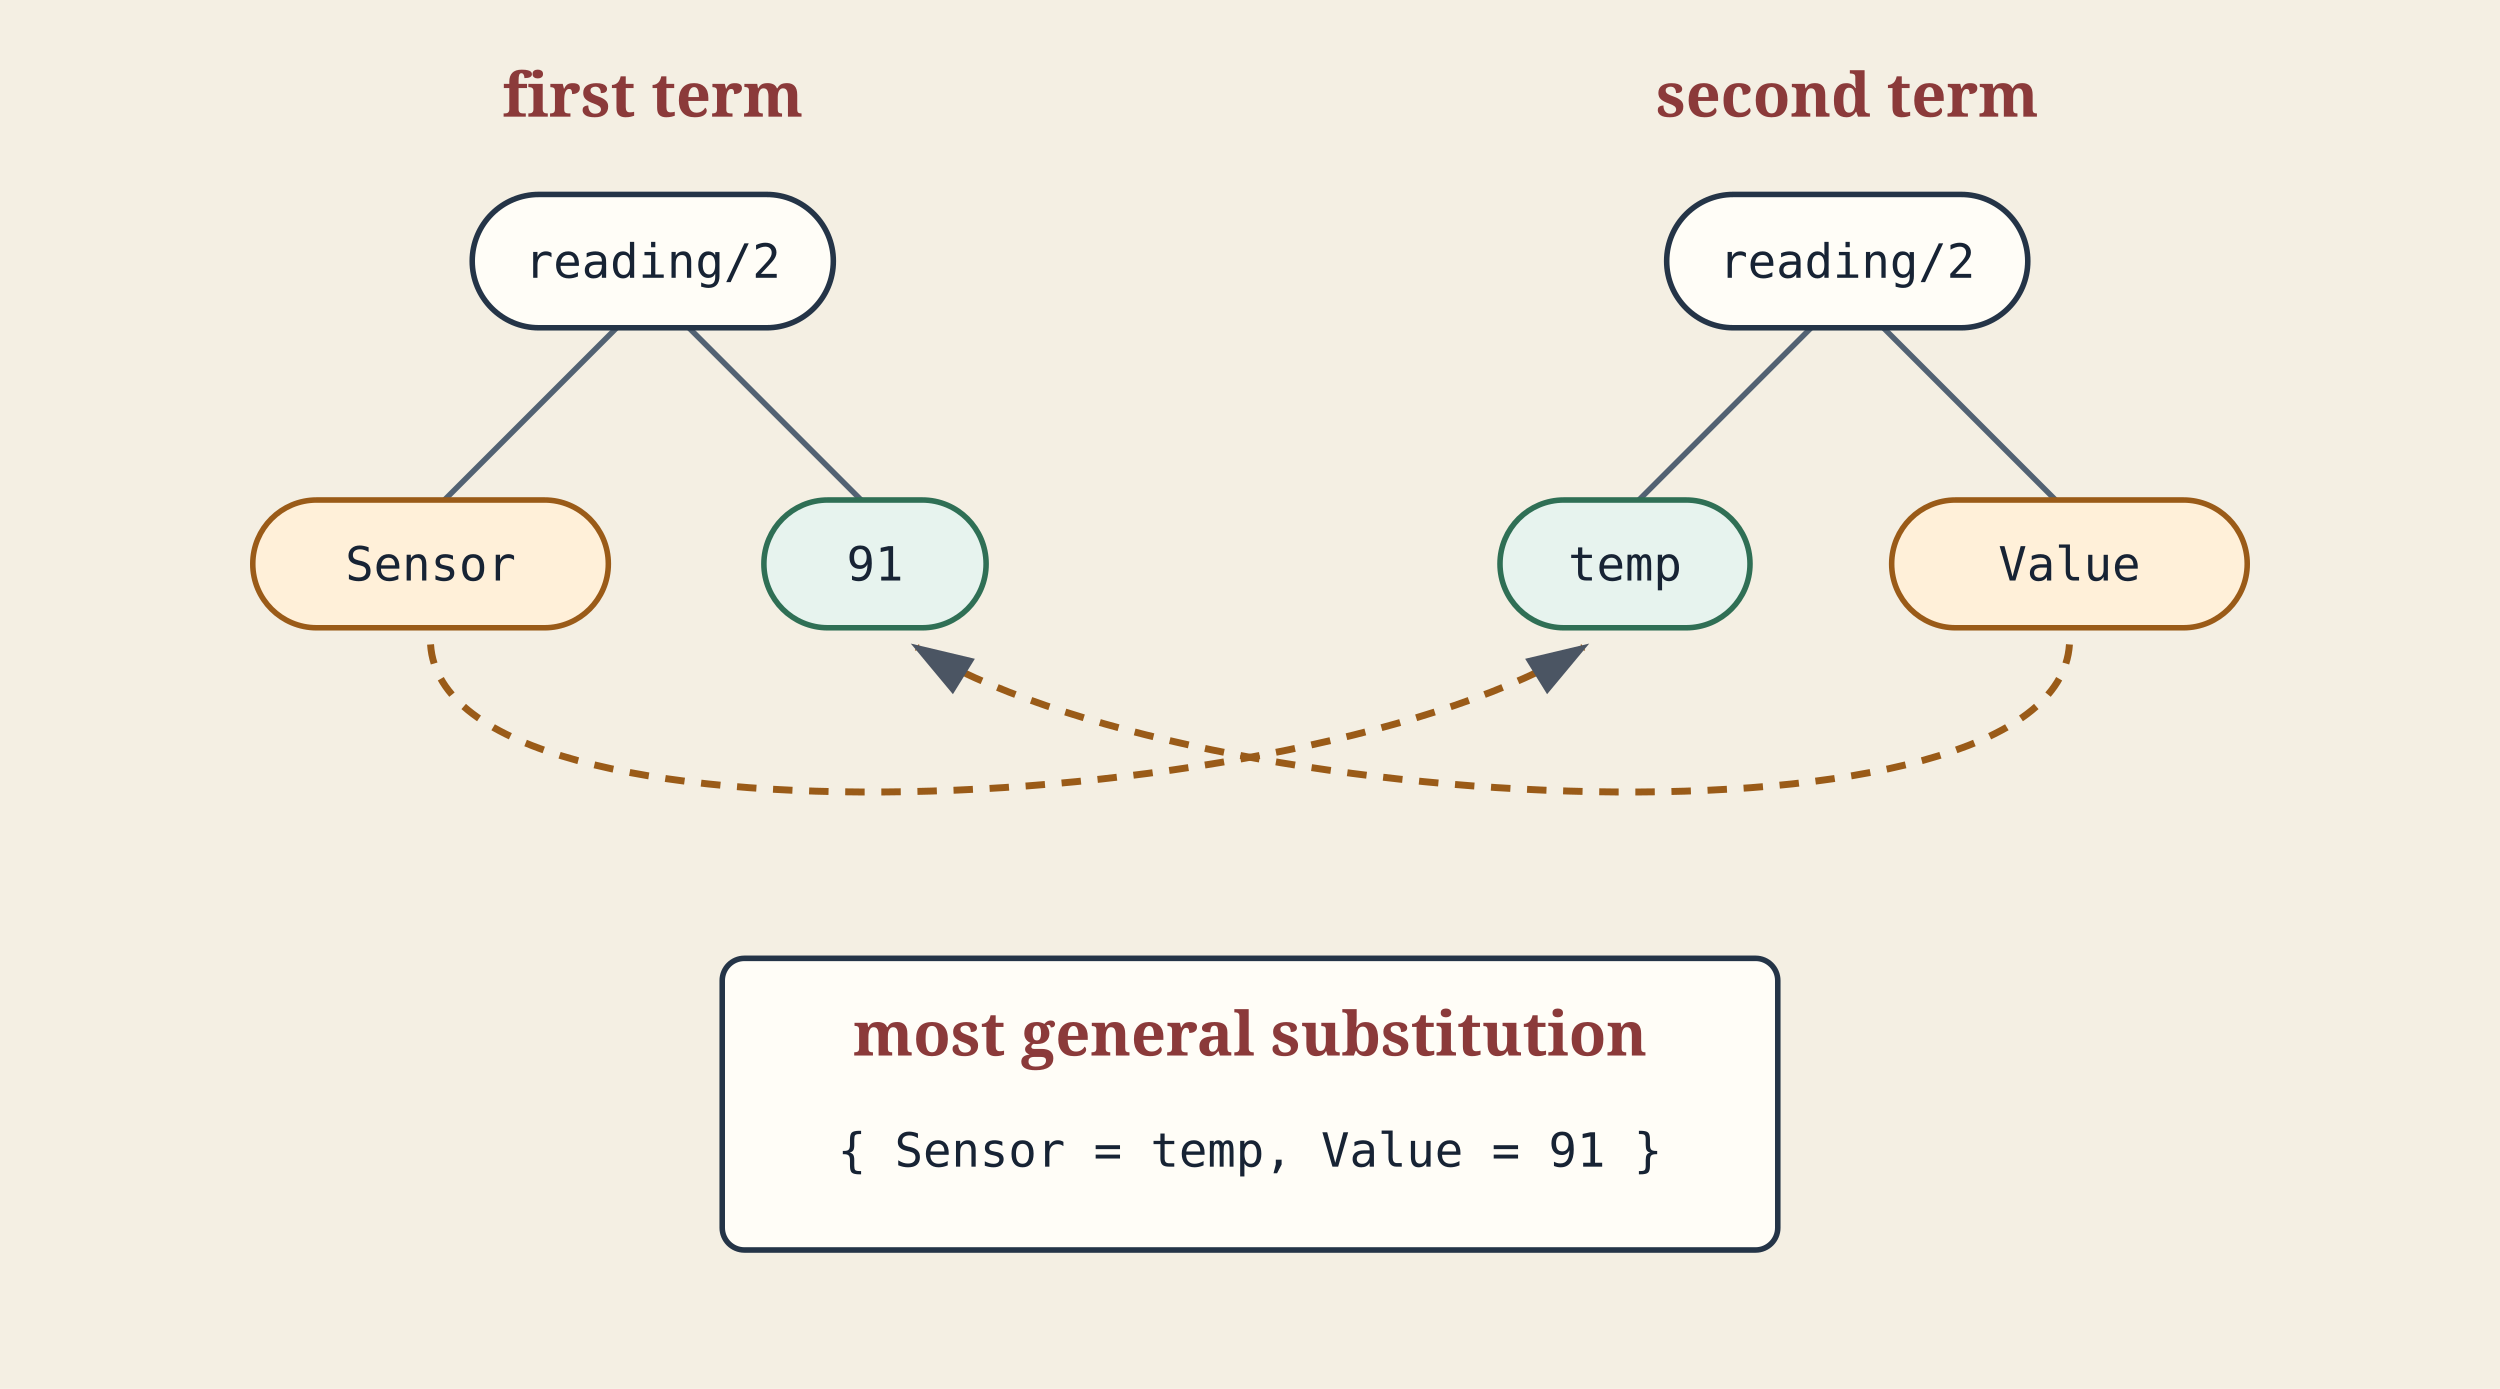
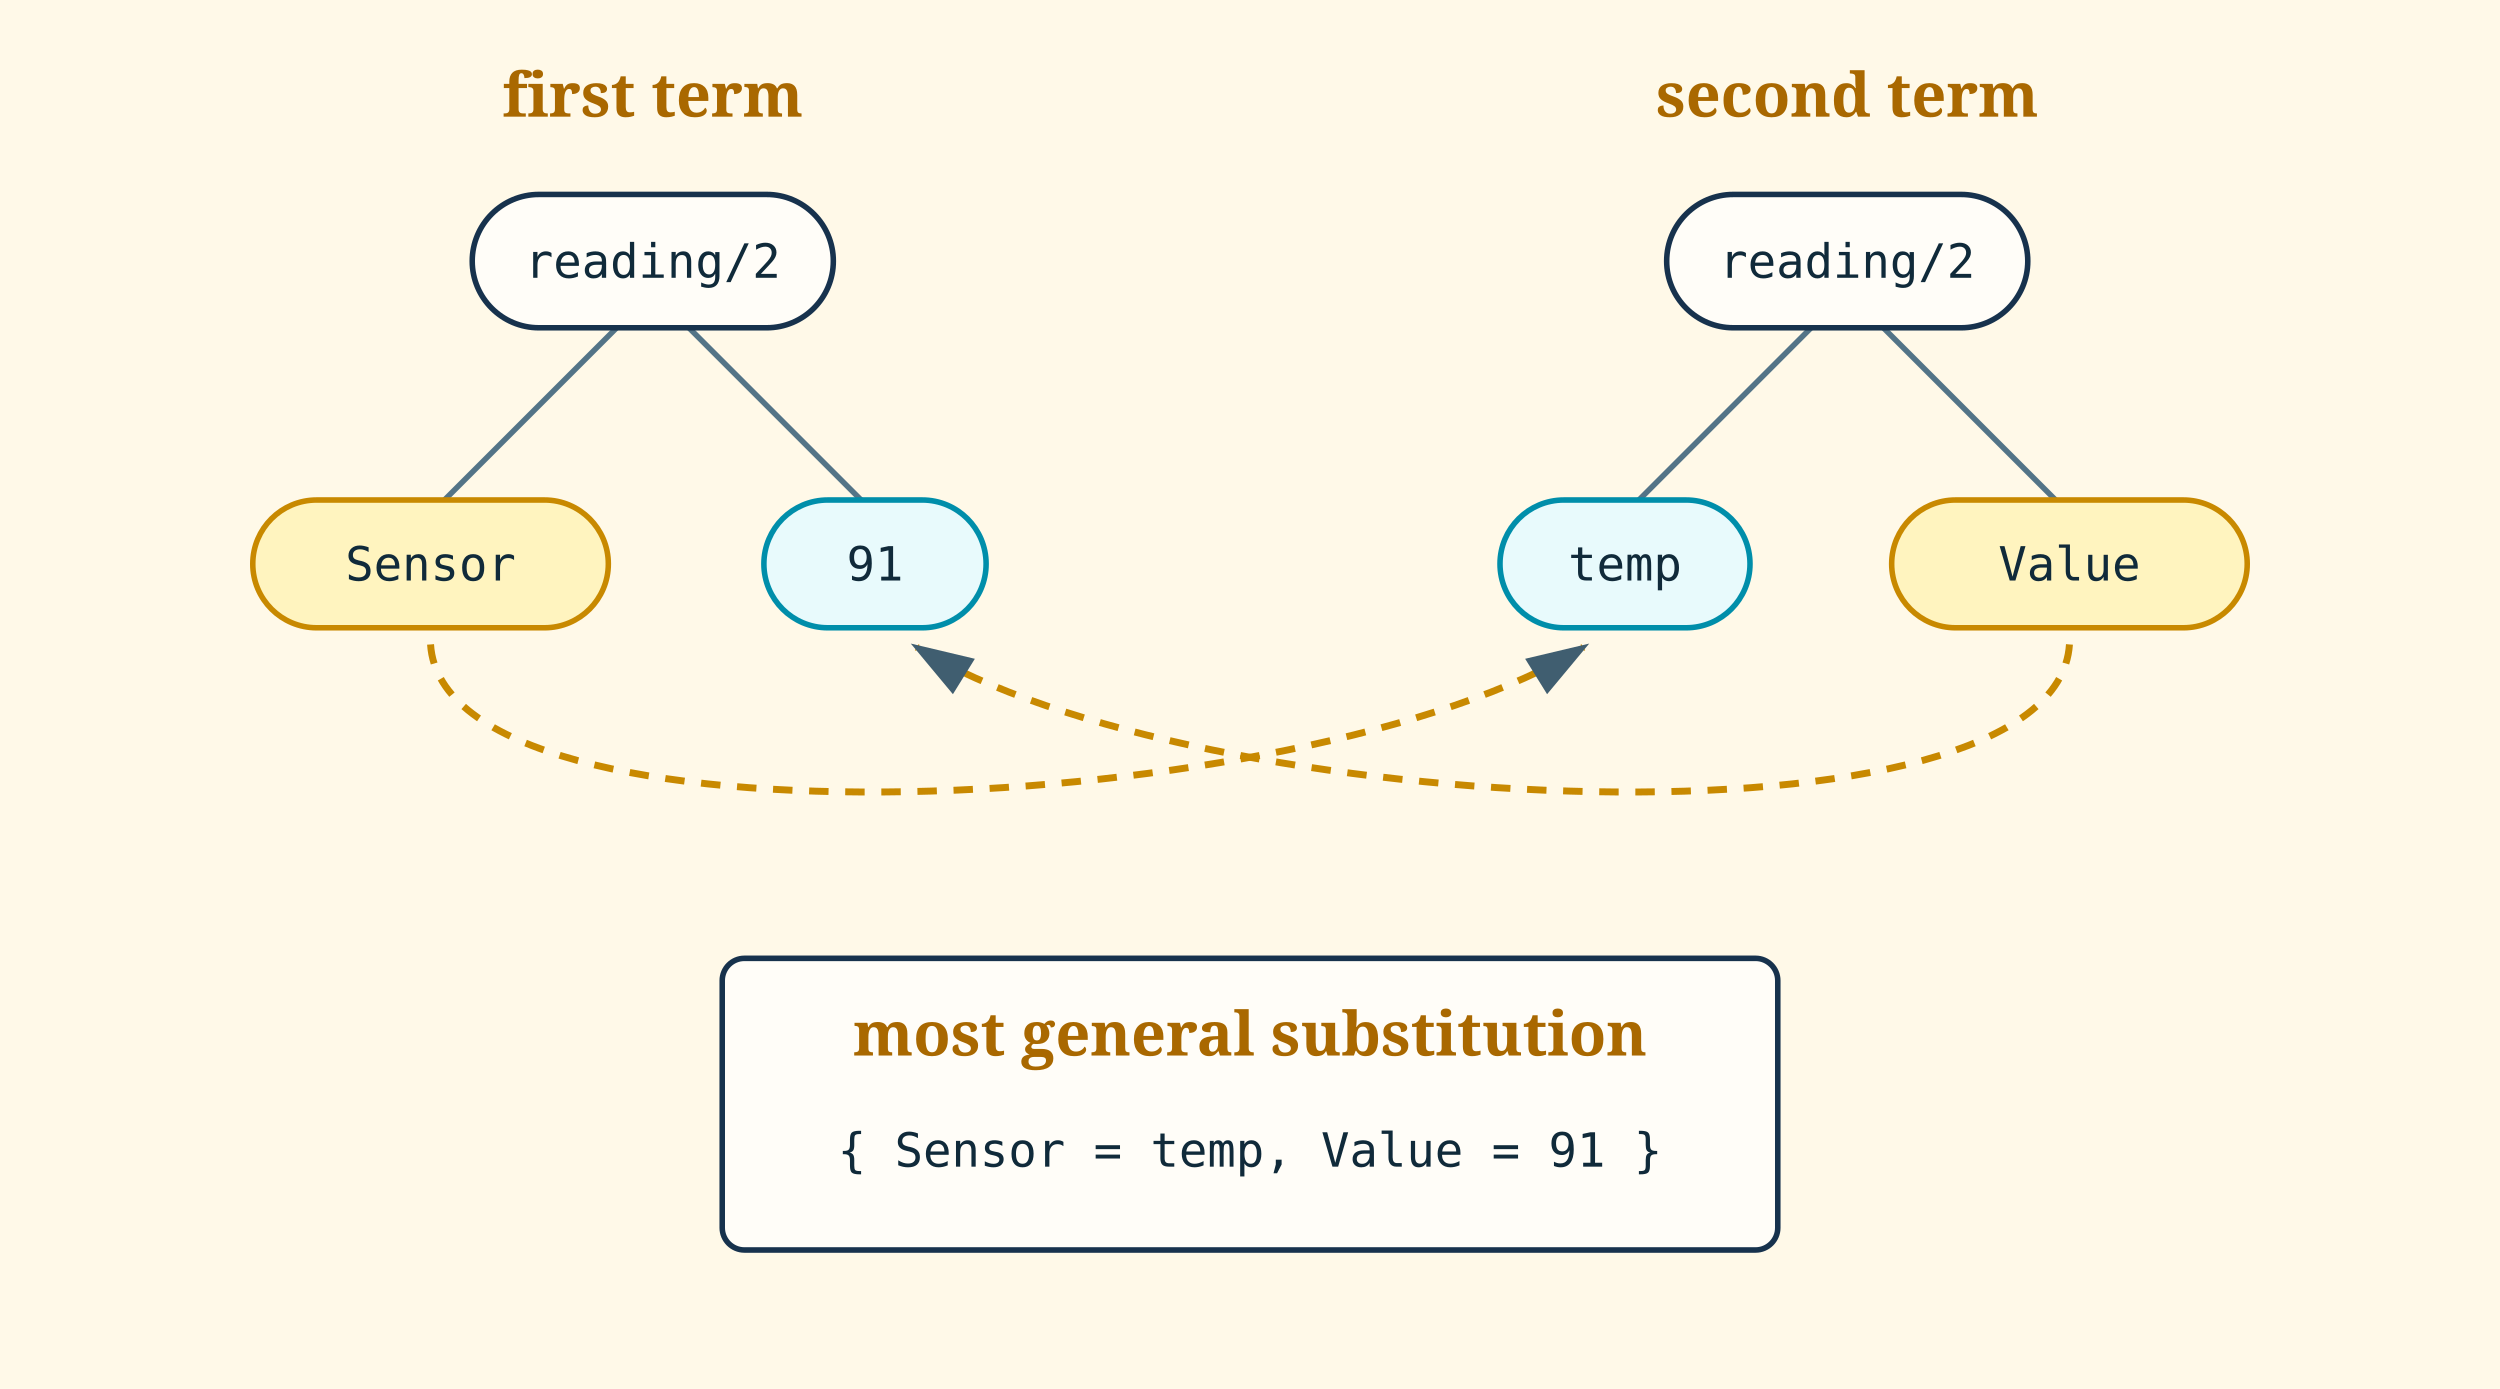
<svg xmlns="http://www.w3.org/2000/svg" width="900" height="500" viewBox="0 0 900 500" role="img" aria-labelledby="title desc">
  <defs>
    <marker id="arrow" markerWidth="10" markerHeight="10" refX="8" refY="3" orient="auto">
-       <path d="M0,0 L0,6 L9,3 z" fill="#4b5563" />
+       <path d="M0,0 L0,6 L9,3 z" fill="#405E70" />
    </marker>
    <style>
-       .node{fill:#fffdf7;stroke:#243447;stroke-width:2}
-       .var{fill:#fff0d9;stroke:#9a5b18;stroke-width:2}
-       .value{fill:#e7f3ee;stroke:#2f6f55;stroke-width:2}
-       .text{fill:#172334;font:17px ui-monospace,SFMono-Regular,Consolas,monospace}
-       .title{fill:#8b3a3a;font:bold 22px Georgia,serif}
-       .line{stroke:#526273;stroke-width:2}
-       .bind{stroke:#9a5b18;stroke-width:2.5;stroke-dasharray:7 6;fill:none;marker-end:url(#arrow)}
+       .node{fill:#FFFDF8;stroke:#17324D;stroke-width:2}
+       .var{fill:#FFF4BF;stroke:#C88900;stroke-width:2}
+       .value{fill:#E8FAFC;stroke:#008EAA;stroke-width:2}
+       .text{fill:#102A3A;font:17px ui-monospace,SFMono-Regular,Consolas,monospace}
+       .title{fill:#A96800;font:bold 22px Georgia,serif}
+       .line{stroke:#537487;stroke-width:2}
+       .bind{stroke:#C88900;stroke-width:2.5;stroke-dasharray:7 6;fill:none;marker-end:url(#arrow)}
    </style>
  </defs>
-   <rect width="900" height="500" fill="#f4efe3" />
+   <rect width="900" height="500" fill="#FFF9E8" />
  <text class="title" x="235" y="42" text-anchor="middle">first term</text>
  <text class="title" x="665" y="42" text-anchor="middle">second term</text>
  <line class="line" x1="235" y1="105" x2="155" y2="185" />
  <line class="line" x1="235" y1="105" x2="315" y2="185" />
  <rect class="node" x="170" y="70" width="130" height="48" rx="24" />
  <text class="text" x="235" y="100" text-anchor="middle">reading/2</text>
  <rect class="var" x="91" y="180" width="128" height="46" rx="23" />
  <text class="text" x="155" y="209" text-anchor="middle">Sensor</text>
  <rect class="value" x="275" y="180" width="80" height="46" rx="23" />
  <text class="text" x="315" y="209" text-anchor="middle">91</text>
  <line class="line" x1="665" y1="105" x2="585" y2="185" />
  <line class="line" x1="665" y1="105" x2="745" y2="185" />
  <rect class="node" x="600" y="70" width="130" height="48" rx="24" />
  <text class="text" x="665" y="100" text-anchor="middle">reading/2</text>
  <rect class="value" x="540" y="180" width="90" height="46" rx="23" />
  <text class="text" x="585" y="209" text-anchor="middle">temp</text>
  <rect class="var" x="681" y="180" width="128" height="46" rx="23" />
  <text class="text" x="745" y="209" text-anchor="middle">Value</text>
  <path class="bind" d="M155 232 C160 310,470 295,570 233" />
  <path class="bind" d="M745 232 C740 310,430 295,330 233" />
  <rect class="node" x="260" y="345" width="380" height="105" rx="8" />
  <text class="title" x="450" y="380" text-anchor="middle">most general substitution</text>
  <text class="text" x="450" y="420" text-anchor="middle">{ Sensor = temp, Value = 91 }</text>
</svg>
